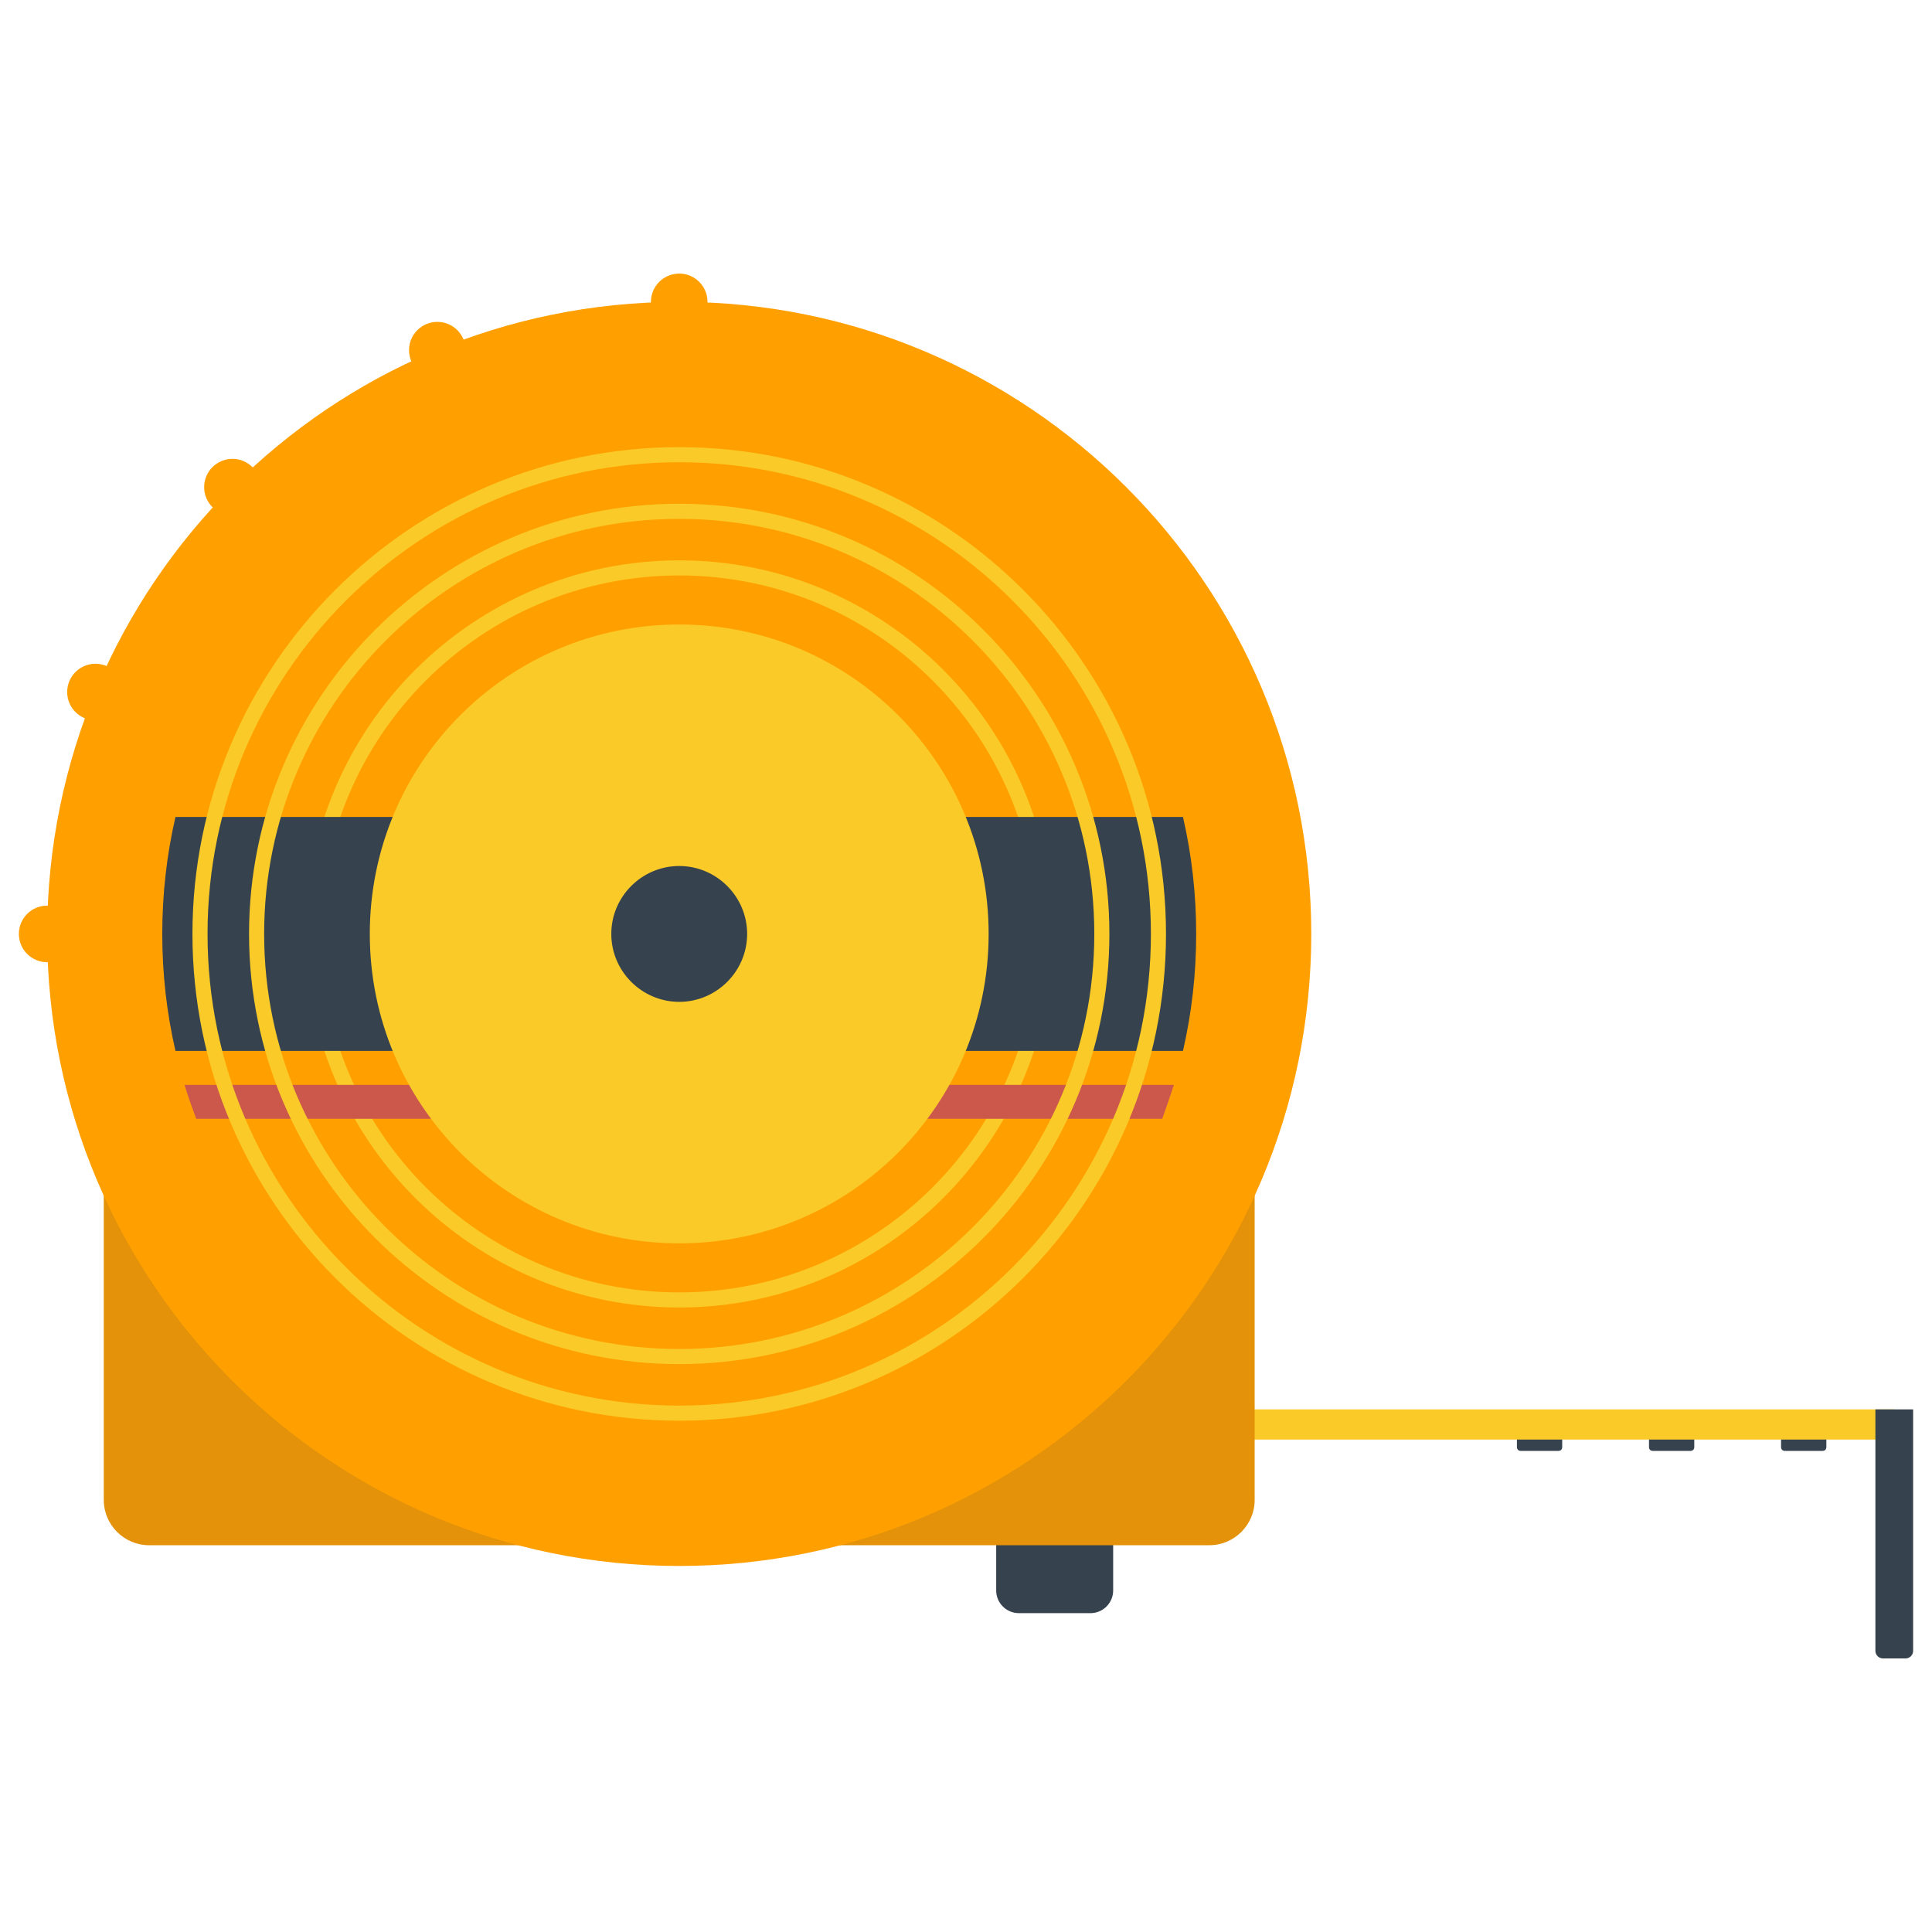
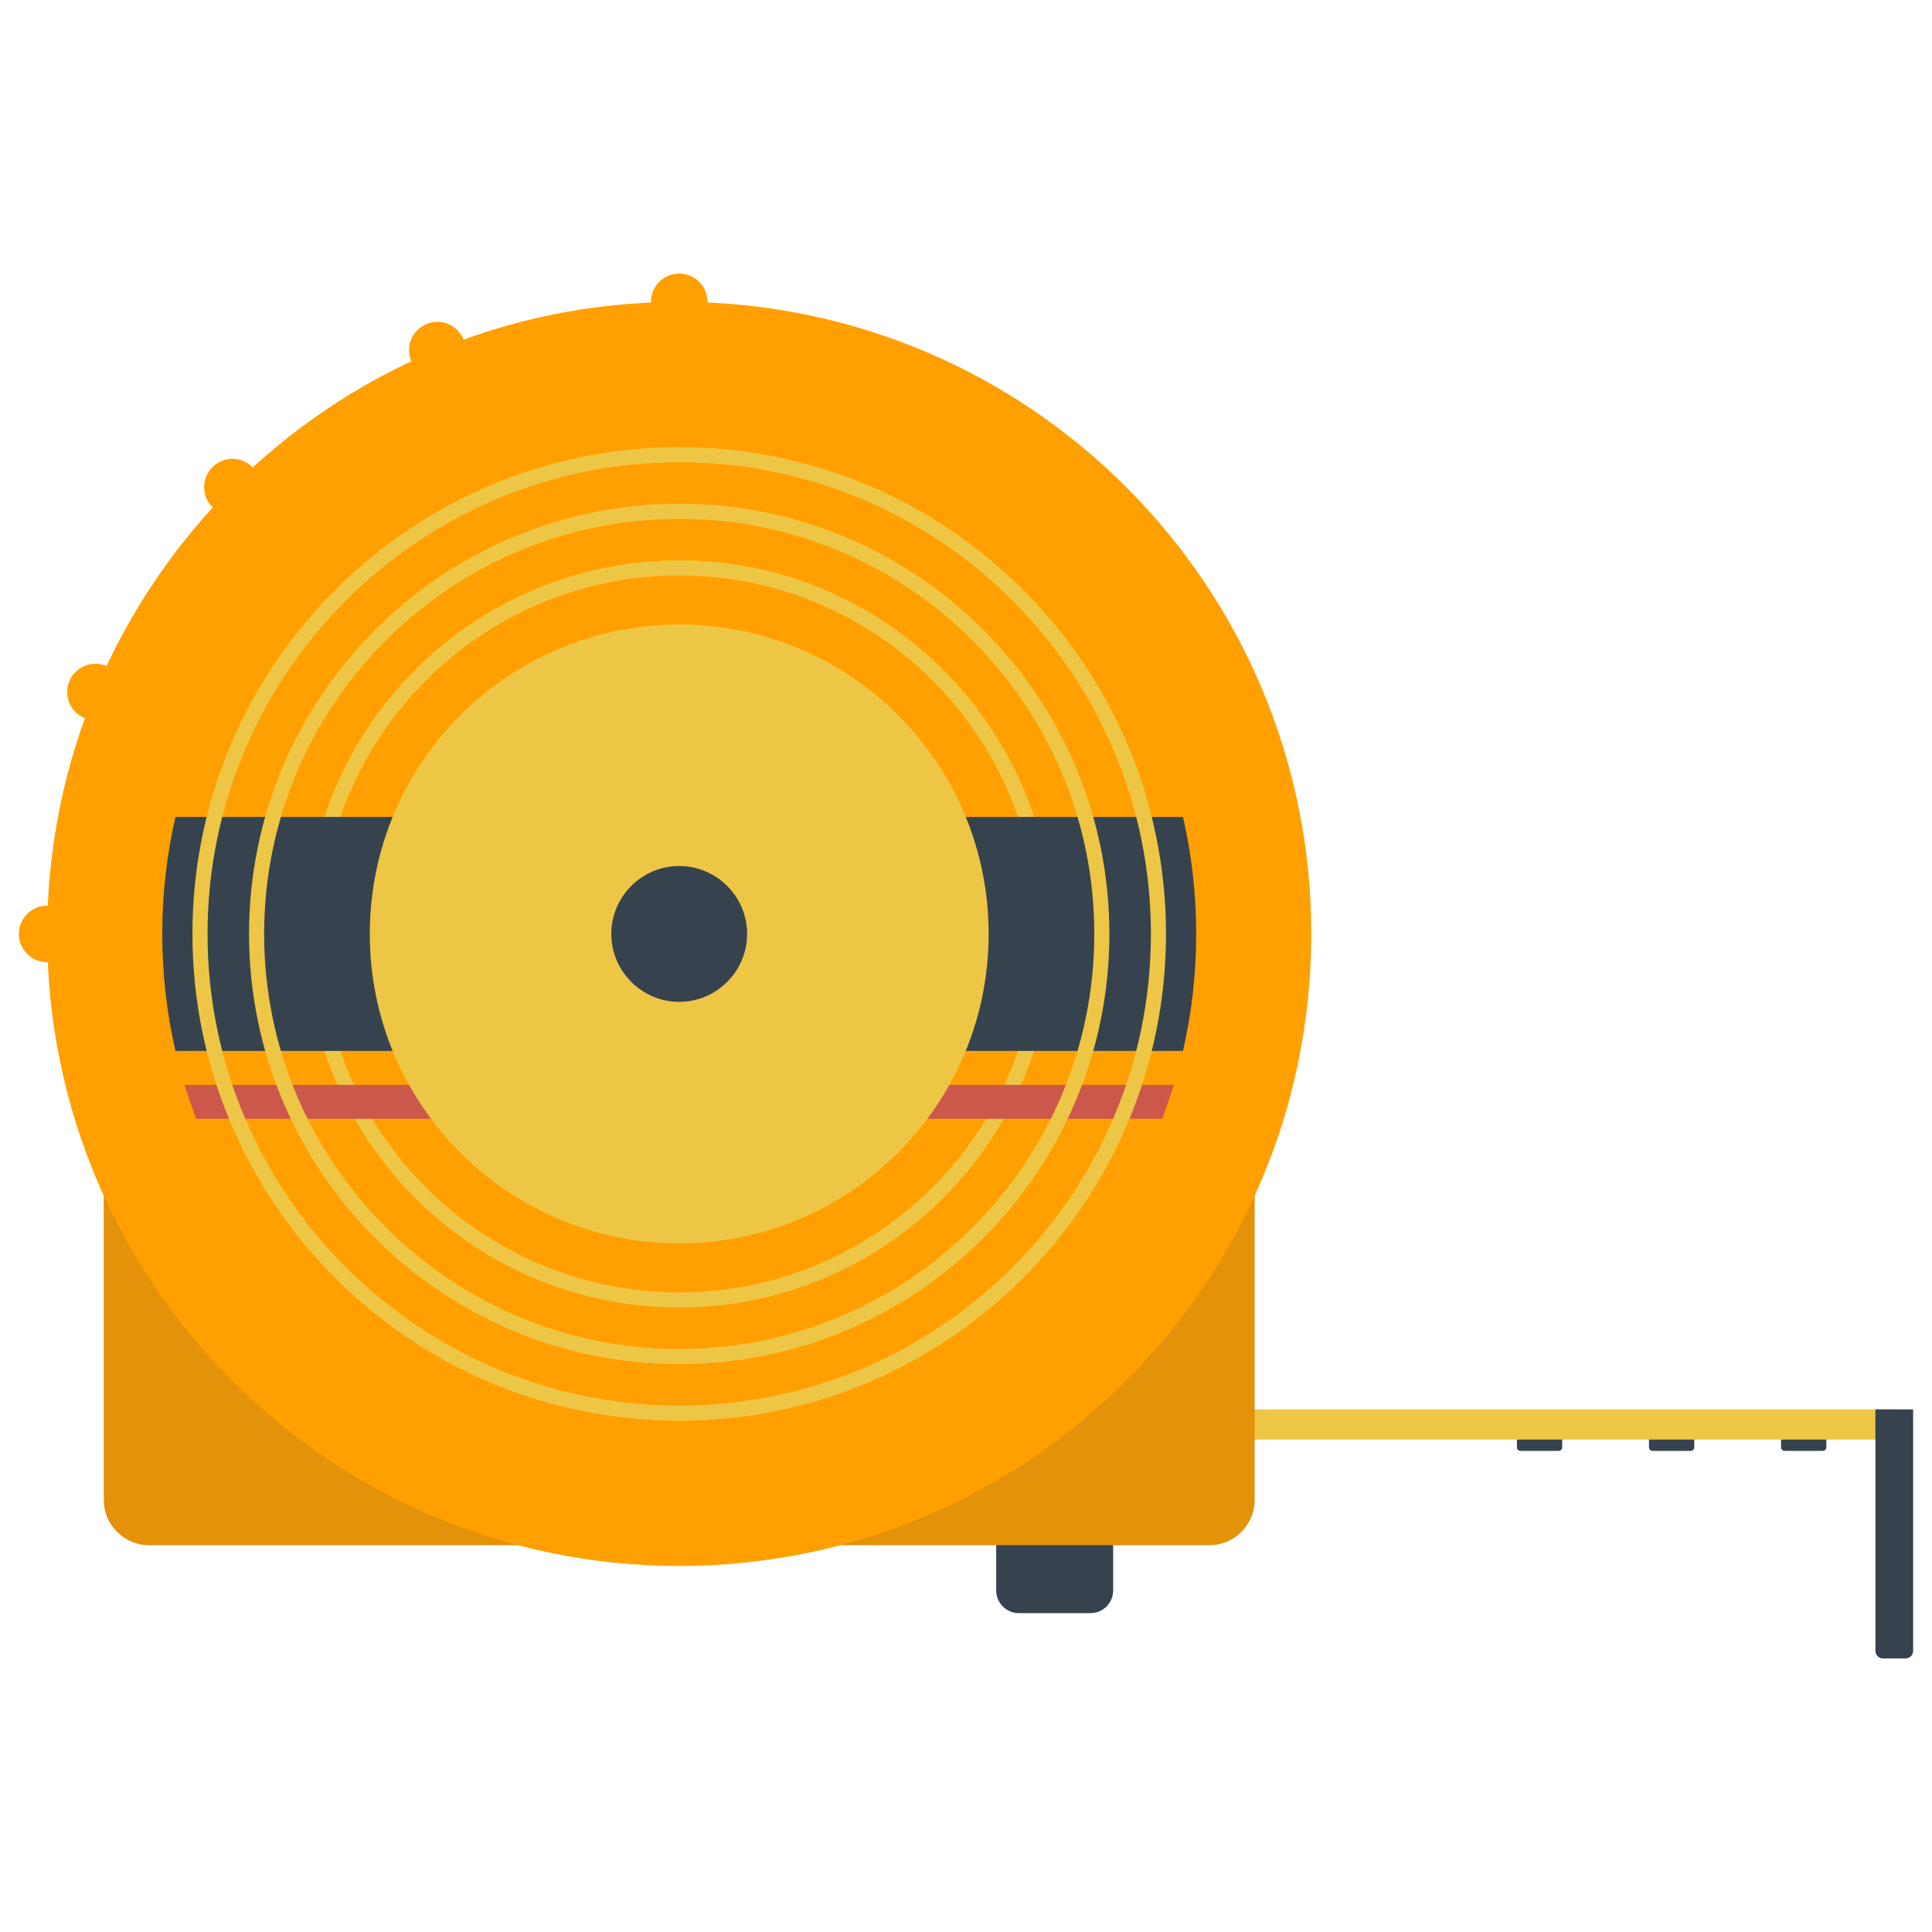
<svg xmlns="http://www.w3.org/2000/svg" version="1.1" x="0" y="0" viewBox="0 0 512 512" xml:space="preserve">
-   <style type="text/css">.st0{fill:#36434f}.st1{fill:#faca28}.st3{fill:#ffa000}</style>
+   <style type="text/css">.st0{fill:#36434f}.st1{fill:#eec646}.st3{fill:#ffa000}</style>
  <path class="st0" d="M413 384.5h-10c-.6 0-1-.4-1-1v-3h12v3c0 .6-.4 1-1 1zm35 0h-10c-.6 0-1-.4-1-1v-3h12v3c0 .6-.4 1-1 1zm35 0h-10c-.6 0-1-.4-1-1v-3h12v3c0 .6-.4 1-1 1zm-194 43h-19c-3.3 0-6-2.7-6-6v-14h31v14c0 3.3-2.7 6-6 6z" />
  <path class="st1" d="M324 373.5h178v8H324z" />
  <path class="st0" d="M505 439.5h-6c-1.1 0-2-.9-2-2v-64h10v64c0 1.1-.9 2-2 2z" />
  <path d="M320.5 409.5h-281c-6.6 0-12-5.4-12-12v-90h305v90c0 6.6-5.4 12-12 12z" fill="#e3920a" />
  <circle class="st3" cx="180" cy="247.5" r="167.5" />
  <circle class="st3" cx="12.5" cy="247.5" r="7.5" />
  <circle class="st3" cx="115.9" cy="92.8" r="7.5" />
  <circle class="st3" cx="180" cy="80" r="7.5" />
  <circle class="st3" cx="61.6" cy="129.1" r="7.5" />
  <circle class="st3" cx="25.3" cy="183.4" r="7.5" />
  <path class="st1" d="M180 346.5c-54.6 0-99-44.4-99-99s44.4-99 99-99 99 44.4 99 99-44.4 99-99 99zm0-194c-52.4 0-95 42.6-95 95s42.6 95 95 95 95-42.6 95-95-42.6-95-95-95z" />
  <path class="st0" d="M317 247.5c0-10.7-1.2-21-3.5-31h-267c-2.3 10-3.5 20.3-3.5 31s1.2 21 3.5 31h267c2.3-10 3.5-20.3 3.5-31z" />
  <path d="M311.1 287.5H48.9c.9 3 2 6 3.1 9h256c1.1-3 2.1-6 3.1-9z" fill="#cc584c" />
  <path class="st1" d="M180 361.5c-62.9 0-114-51.1-114-114s51.1-114 114-114 114 51.1 114 114-51.1 114-114 114zm0-224c-60.7 0-110 49.3-110 110s49.3 110 110 110 110-49.3 110-110-49.3-110-110-110z" />
  <path class="st1" d="M180 376.5c-71.1 0-129-57.9-129-129s57.9-129 129-129 129 57.9 129 129-57.9 129-129 129zm0-254c-68.9 0-125 56.1-125 125s56.1 125 125 125 125-56.1 125-125-56.1-125-125-125z" />
  <path class="st1" d="M180 165.5c-45.3 0-82 36.7-82 82s36.7 82 82 82 82-36.7 82-82-36.7-82-82-82zm0 100c-9.9 0-18-8.1-18-18s8.1-18 18-18 18 8.1 18 18-8.1 18-18 18z" />
</svg>
